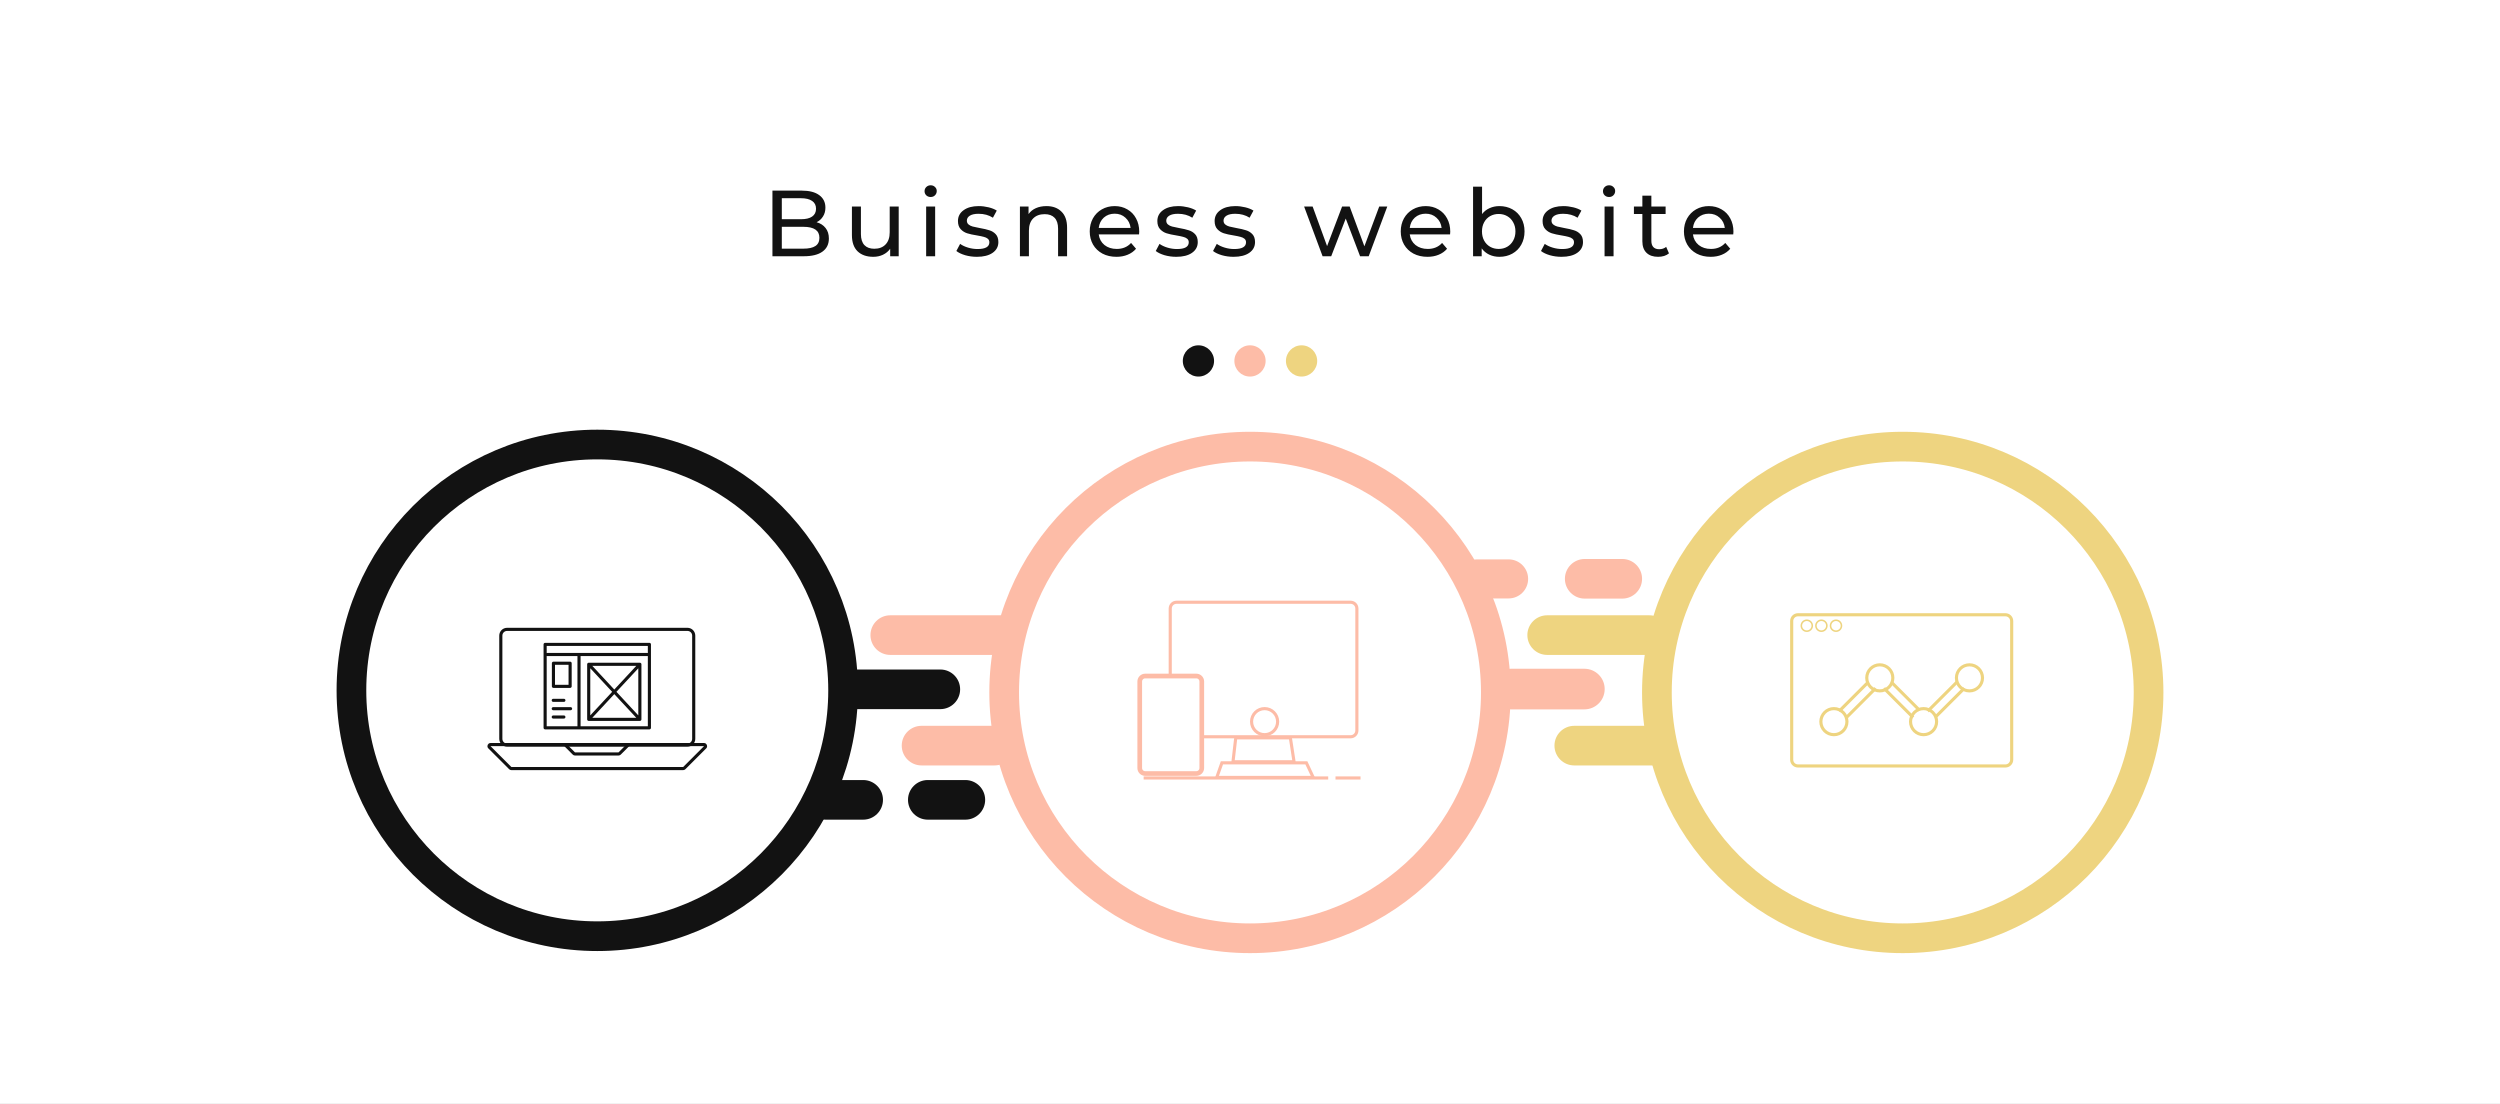
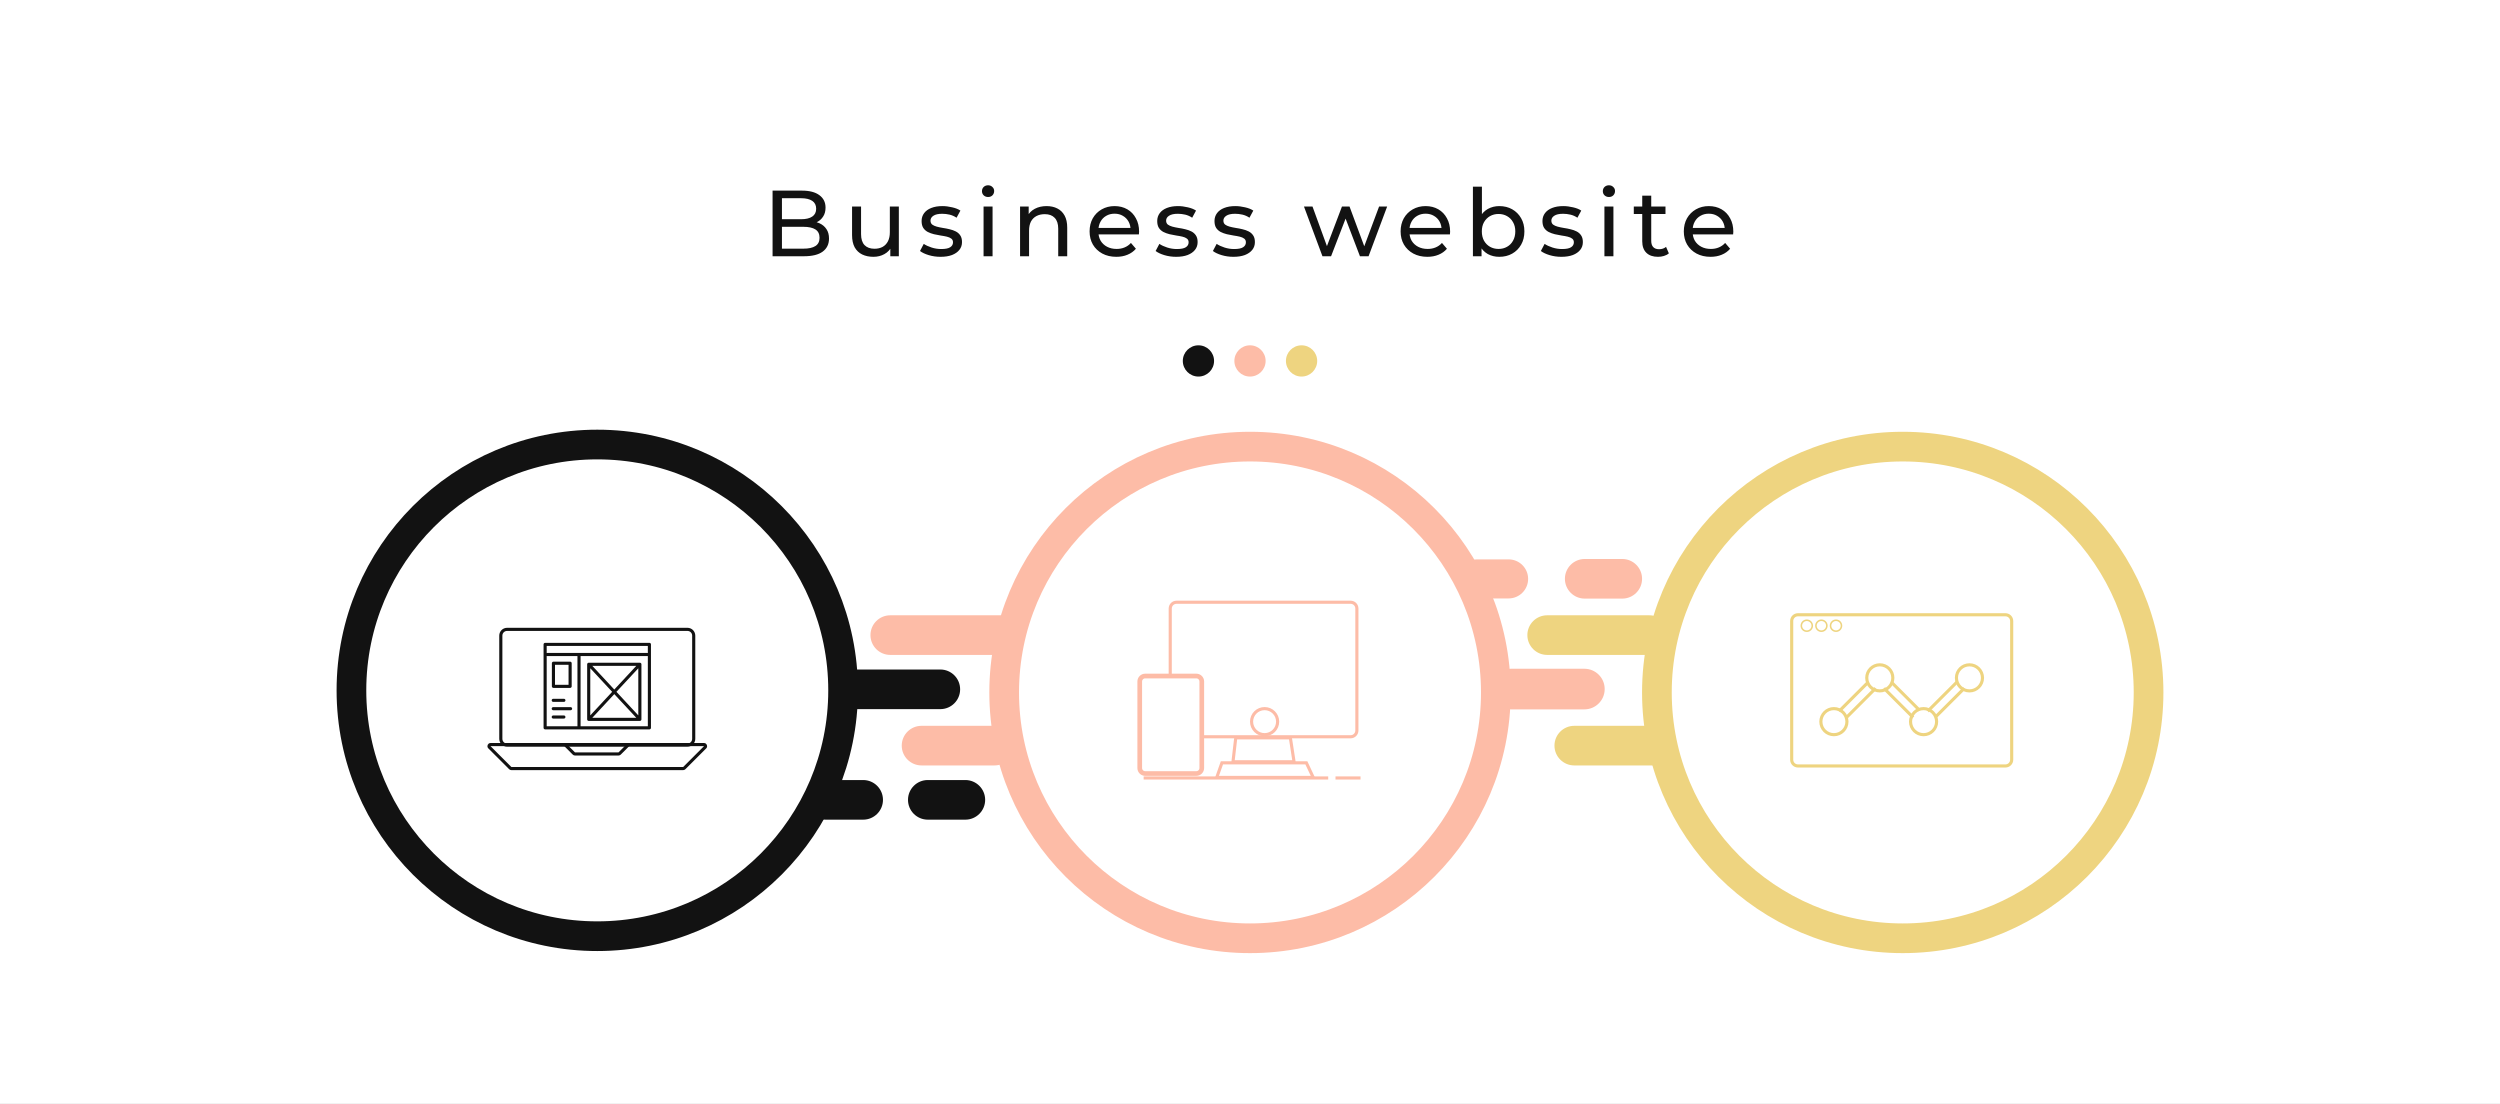
<svg xmlns="http://www.w3.org/2000/svg" width="1600" height="706" viewBox="0 0 1600 706" fill="none">
  <rect width="1600" height="706" fill="white" />
-   <path d="M522.619 142.22C525.059 142.9 526.979 144.14 528.379 145.94C529.779 147.7 530.479 149.94 530.479 152.66C530.479 156.3 529.099 159.1 526.339 161.06C523.619 163.02 519.639 164 514.399 164H494.359V122H513.199C517.999 122 521.699 122.96 524.299 124.88C526.939 126.8 528.259 129.46 528.259 132.86C528.259 135.06 527.739 136.96 526.699 138.56C525.699 140.16 524.339 141.38 522.619 142.22ZM500.359 126.86V140.3H512.659C515.739 140.3 518.099 139.74 519.739 138.62C521.419 137.46 522.259 135.78 522.259 133.58C522.259 131.38 521.419 129.72 519.739 128.6C518.099 127.44 515.739 126.86 512.659 126.86H500.359ZM514.159 159.14C517.559 159.14 520.119 158.58 521.839 157.46C523.559 156.34 524.419 154.58 524.419 152.18C524.419 147.5 520.999 145.16 514.159 145.16H500.359V159.14H514.159ZM575.169 132.2V164H569.709V159.2C568.549 160.84 567.009 162.12 565.089 163.04C563.209 163.92 561.149 164.36 558.909 164.36C554.669 164.36 551.329 163.2 548.889 160.88C546.449 158.52 545.229 155.06 545.229 150.5V132.2H550.989V149.84C550.989 152.92 551.729 155.26 553.209 156.86C554.689 158.42 556.809 159.2 559.569 159.2C562.609 159.2 565.009 158.28 566.769 156.44C568.529 154.6 569.409 152 569.409 148.64V132.2H575.169ZM592.734 132.2L598.494 132.2V164H592.734V132.2ZM595.614 126.08C594.494 126.08 593.554 125.72 592.794 125C592.074 124.28 591.714 123.4 591.714 122.36C591.714 121.32 592.074 120.44 592.794 119.72C593.554 118.96 594.494 118.58 595.614 118.58C596.734 118.58 597.654 118.94 598.374 119.66C599.134 120.34 599.514 121.2 599.514 122.24C599.514 123.32 599.134 124.24 598.374 125C597.654 125.72 596.734 126.08 595.614 126.08ZM625.212 164.36C622.612 164.36 620.112 164.02 617.712 163.34C615.312 162.62 613.432 161.72 612.072 160.64L614.472 156.08C615.872 157.08 617.572 157.88 619.572 158.48C621.572 159.08 623.592 159.38 625.632 159.38C630.672 159.38 633.192 157.94 633.192 155.06C633.192 154.1 632.852 153.34 632.172 152.78C631.492 152.22 630.632 151.82 629.592 151.58C628.592 151.3 627.152 151 625.272 150.68C622.712 150.28 620.612 149.82 618.972 149.3C617.372 148.78 615.992 147.9 614.832 146.66C613.672 145.42 613.092 143.68 613.092 141.44C613.092 138.56 614.292 136.26 616.692 134.54C619.092 132.78 622.312 131.9 626.352 131.9C628.472 131.9 630.592 132.16 632.712 132.68C634.832 133.2 636.572 133.9 637.932 134.78L635.472 139.34C632.872 137.66 629.812 136.82 626.292 136.82C623.852 136.82 621.992 137.22 620.712 138.02C619.432 138.82 618.792 139.88 618.792 141.2C618.792 142.24 619.152 143.06 619.872 143.66C620.592 144.26 621.472 144.7 622.512 144.98C623.592 145.26 625.092 145.58 627.012 145.94C629.572 146.38 631.632 146.86 633.192 147.38C634.792 147.86 636.152 148.7 637.272 149.9C638.392 151.1 638.952 152.78 638.952 154.94C638.952 157.82 637.712 160.12 635.232 161.84C632.792 163.52 629.452 164.36 625.212 164.36ZM669.731 131.9C673.771 131.9 676.971 133.08 679.331 135.44C681.731 137.76 682.931 141.18 682.931 145.7V164H677.171V146.36C677.171 143.28 676.431 140.96 674.951 139.4C673.471 137.84 671.351 137.06 668.591 137.06C665.471 137.06 663.011 137.98 661.211 139.82C659.411 141.62 658.511 144.22 658.511 147.62V164H652.751V132.2H658.271V137C659.431 135.36 660.991 134.1 662.951 133.22C664.951 132.34 667.211 131.9 669.731 131.9ZM729.106 148.28C729.106 148.72 729.066 149.3 728.986 150.02H703.186C703.546 152.82 704.766 155.08 706.846 156.8C708.966 158.48 711.586 159.32 714.706 159.32C718.506 159.32 721.566 158.04 723.886 155.48L727.066 159.2C725.626 160.88 723.826 162.16 721.666 163.04C719.546 163.92 717.166 164.36 714.526 164.36C711.166 164.36 708.186 163.68 705.586 162.32C702.986 160.92 700.966 158.98 699.526 156.5C698.126 154.02 697.426 151.22 697.426 148.1C697.426 145.02 698.106 142.24 699.466 139.76C700.866 137.28 702.766 135.36 705.166 134C707.606 132.6 710.346 131.9 713.386 131.9C716.426 131.9 719.126 132.6 721.486 134C723.886 135.36 725.746 137.28 727.066 139.76C728.426 142.24 729.106 145.08 729.106 148.28ZM713.386 136.76C710.626 136.76 708.306 137.6 706.426 139.28C704.586 140.96 703.506 143.16 703.186 145.88H723.586C723.266 143.2 722.166 141.02 720.286 139.34C718.446 137.62 716.146 136.76 713.386 136.76ZM752.825 164.36C750.225 164.36 747.725 164.02 745.325 163.34C742.925 162.62 741.045 161.72 739.685 160.64L742.085 156.08C743.485 157.08 745.185 157.88 747.185 158.48C749.185 159.08 751.205 159.38 753.245 159.38C758.285 159.38 760.805 157.94 760.805 155.06C760.805 154.1 760.465 153.34 759.785 152.78C759.105 152.22 758.245 151.82 757.205 151.58C756.205 151.3 754.765 151 752.885 150.68C750.325 150.28 748.225 149.82 746.585 149.3C744.985 148.78 743.605 147.9 742.445 146.66C741.285 145.42 740.705 143.68 740.705 141.44C740.705 138.56 741.905 136.26 744.305 134.54C746.705 132.78 749.925 131.9 753.965 131.9C756.085 131.9 758.205 132.16 760.325 132.68C762.445 133.2 764.185 133.9 765.545 134.78L763.085 139.34C760.485 137.66 757.425 136.82 753.905 136.82C751.465 136.82 749.605 137.22 748.325 138.02C747.045 138.82 746.405 139.88 746.405 141.2C746.405 142.24 746.765 143.06 747.485 143.66C748.205 144.26 749.085 144.7 750.125 144.98C751.205 145.26 752.705 145.58 754.625 145.94C757.185 146.38 759.245 146.86 760.805 147.38C762.405 147.86 763.765 148.7 764.885 149.9C766.005 151.1 766.565 152.78 766.565 154.94C766.565 157.82 765.325 160.12 762.845 161.84C760.405 163.52 757.065 164.36 752.825 164.36ZM789.483 164.36C786.883 164.36 784.383 164.02 781.983 163.34C779.583 162.62 777.703 161.72 776.343 160.64L778.743 156.08C780.143 157.08 781.843 157.88 783.843 158.48C785.843 159.08 787.863 159.38 789.903 159.38C794.943 159.38 797.463 157.94 797.463 155.06C797.463 154.1 797.123 153.34 796.443 152.78C795.763 152.22 794.903 151.82 793.863 151.58C792.863 151.3 791.423 151 789.543 150.68C786.983 150.28 784.883 149.82 783.243 149.3C781.643 148.78 780.263 147.9 779.103 146.66C777.943 145.42 777.363 143.68 777.363 141.44C777.363 138.56 778.563 136.26 780.963 134.54C783.363 132.78 786.583 131.9 790.623 131.9C792.743 131.9 794.863 132.16 796.983 132.68C799.103 133.2 800.843 133.9 802.203 134.78L799.743 139.34C797.143 137.66 794.083 136.82 790.563 136.82C788.123 136.82 786.263 137.22 784.983 138.02C783.703 138.82 783.063 139.88 783.063 141.2C783.063 142.24 783.423 143.06 784.143 143.66C784.863 144.26 785.743 144.7 786.783 144.98C787.863 145.26 789.363 145.58 791.283 145.94C793.843 146.38 795.903 146.86 797.463 147.38C799.063 147.86 800.423 148.7 801.543 149.9C802.663 151.1 803.223 152.78 803.223 154.94C803.223 157.82 801.983 160.12 799.503 161.84C797.063 163.52 793.723 164.36 789.483 164.36ZM887.855 132.2L875.975 164H870.455L861.275 139.88L851.975 164H846.455L834.635 132.2H840.095L849.335 157.52L858.935 132.2H863.795L873.215 157.64L882.695 132.2H887.855ZM928.161 148.28C928.161 148.72 928.121 149.3 928.041 150.02H902.241C902.601 152.82 903.821 155.08 905.901 156.8C908.021 158.48 910.641 159.32 913.761 159.32C917.561 159.32 920.621 158.04 922.941 155.48L926.121 159.2C924.681 160.88 922.881 162.16 920.721 163.04C918.601 163.92 916.221 164.36 913.581 164.36C910.221 164.36 907.241 163.68 904.641 162.32C902.041 160.92 900.021 158.98 898.581 156.5C897.181 154.02 896.481 151.22 896.481 148.1C896.481 145.02 897.161 142.24 898.521 139.76C899.921 137.28 901.821 135.36 904.221 134C906.661 132.6 909.401 131.9 912.441 131.9C915.481 131.9 918.181 132.6 920.541 134C922.941 135.36 924.801 137.28 926.121 139.76C927.481 142.24 928.161 145.08 928.161 148.28ZM912.441 136.76C909.681 136.76 907.361 137.6 905.481 139.28C903.641 140.96 902.561 143.16 902.241 145.88H922.641C922.321 143.2 921.221 141.02 919.341 139.34C917.501 137.62 915.201 136.76 912.441 136.76ZM959.619 131.9C962.699 131.9 965.459 132.58 967.899 133.94C970.339 135.3 972.239 137.2 973.599 139.64C974.999 142.08 975.699 144.9 975.699 148.1C975.699 151.3 974.999 154.14 973.599 156.62C972.239 159.06 970.339 160.96 967.899 162.32C965.459 163.68 962.699 164.36 959.619 164.36C957.259 164.36 955.099 163.9 953.139 162.98C951.179 162.06 949.559 160.72 948.279 158.96V164H942.759V119.48H948.519V137C949.799 135.32 951.399 134.06 953.319 133.22C955.239 132.34 957.339 131.9 959.619 131.9ZM959.139 159.32C961.179 159.32 962.999 158.86 964.599 157.94C966.239 156.98 967.519 155.66 968.439 153.98C969.399 152.26 969.879 150.3 969.879 148.1C969.879 145.9 969.399 143.96 968.439 142.28C967.519 140.56 966.239 139.24 964.599 138.32C962.999 137.4 961.179 136.94 959.139 136.94C957.139 136.94 955.319 137.4 953.679 138.32C952.039 139.24 950.759 140.56 949.839 142.28C948.919 143.96 948.459 145.9 948.459 148.1C948.459 150.3 948.919 152.26 949.839 153.98C950.759 155.66 952.039 156.98 953.679 157.94C955.319 158.86 957.139 159.32 959.139 159.32ZM999.378 164.36C996.778 164.36 994.278 164.02 991.878 163.34C989.478 162.62 987.598 161.72 986.238 160.64L988.638 156.08C990.038 157.08 991.738 157.88 993.738 158.48C995.738 159.08 997.758 159.38 999.798 159.38C1004.84 159.38 1007.36 157.94 1007.36 155.06C1007.36 154.1 1007.02 153.34 1006.34 152.78C1005.66 152.22 1004.8 151.82 1003.76 151.58C1002.76 151.3 1001.32 151 999.438 150.68C996.878 150.28 994.778 149.82 993.138 149.3C991.538 148.78 990.158 147.9 988.998 146.66C987.838 145.42 987.258 143.68 987.258 141.44C987.258 138.56 988.458 136.26 990.858 134.54C993.258 132.78 996.478 131.9 1000.52 131.9C1002.64 131.9 1004.76 132.16 1006.88 132.68C1009 133.2 1010.74 133.9 1012.1 134.78L1009.64 139.34C1007.04 137.66 1003.98 136.82 1000.46 136.82C998.018 136.82 996.158 137.22 994.878 138.02C993.598 138.82 992.958 139.88 992.958 141.2C992.958 142.24 993.318 143.06 994.038 143.66C994.758 144.26 995.638 144.7 996.678 144.98C997.758 145.26 999.258 145.58 1001.18 145.94C1003.74 146.38 1005.8 146.86 1007.36 147.38C1008.96 147.86 1010.32 148.7 1011.44 149.9C1012.56 151.1 1013.12 152.78 1013.12 154.94C1013.12 157.82 1011.88 160.12 1009.4 161.84C1006.96 163.52 1003.62 164.36 999.378 164.36ZM1026.92 132.2H1032.68V164H1026.92V132.2ZM1029.8 126.08C1028.68 126.08 1027.74 125.72 1026.98 125C1026.26 124.28 1025.9 123.4 1025.9 122.36C1025.9 121.32 1026.26 120.44 1026.98 119.72C1027.74 118.96 1028.68 118.58 1029.8 118.58C1030.92 118.58 1031.84 118.94 1032.56 119.66C1033.32 120.34 1033.7 121.2 1033.7 122.24C1033.7 123.32 1033.32 124.24 1032.56 125C1031.84 125.72 1030.92 126.08 1029.8 126.08ZM1068.15 162.14C1067.31 162.86 1066.27 163.42 1065.03 163.82C1063.79 164.18 1062.51 164.36 1061.19 164.36C1057.99 164.36 1055.51 163.5 1053.75 161.78C1051.99 160.06 1051.11 157.6 1051.11 154.4V136.94H1045.71V132.2H1051.11V125.24H1056.87V132.2H1065.99V136.94H1056.87V154.16C1056.87 155.88 1057.29 157.2 1058.13 158.12C1059.01 159.04 1060.25 159.5 1061.85 159.5C1063.61 159.5 1065.11 159 1066.35 158L1068.15 162.14ZM1109.4 148.28C1109.4 148.72 1109.36 149.3 1109.28 150.02L1083.48 150.02C1083.84 152.82 1085.06 155.08 1087.14 156.8C1089.26 158.48 1091.88 159.32 1095 159.32C1098.8 159.32 1101.86 158.04 1104.18 155.48L1107.36 159.2C1105.92 160.88 1104.12 162.16 1101.96 163.04C1099.84 163.92 1097.46 164.36 1094.82 164.36C1091.46 164.36 1088.48 163.68 1085.88 162.32C1083.28 160.92 1081.26 158.98 1079.82 156.5C1078.42 154.02 1077.72 151.22 1077.72 148.1C1077.72 145.02 1078.4 142.24 1079.76 139.76C1081.16 137.28 1083.06 135.36 1085.46 134C1087.9 132.6 1090.64 131.9 1093.68 131.9C1096.72 131.9 1099.42 132.6 1101.78 134C1104.18 135.36 1106.04 137.28 1107.36 139.76C1108.72 142.24 1109.4 145.08 1109.4 148.28ZM1093.68 136.76C1090.92 136.76 1088.6 137.6 1086.72 139.28C1084.88 140.96 1083.8 143.16 1083.48 145.88L1103.88 145.88C1103.56 143.2 1102.46 141.02 1100.58 139.34C1098.74 137.62 1096.44 136.76 1093.68 136.76Z" fill="#121212" />
+   <path d="M494.446 164V122H513.286C518.126 122 521.846 122.98 524.446 124.94C527.046 126.86 528.346 129.5 528.346 132.86C528.346 135.14 527.826 137.06 526.786 138.62C525.786 140.18 524.426 141.38 522.706 142.22C520.986 143.06 519.126 143.48 517.126 143.48L518.206 141.68C520.606 141.68 522.726 142.1 524.566 142.94C526.406 143.78 527.866 145.02 528.946 146.66C530.026 148.26 530.566 150.26 530.566 152.66C530.566 156.26 529.206 159.06 526.486 161.06C523.806 163.02 519.806 164 514.486 164H494.446ZM500.446 159.14H514.246C517.566 159.14 520.106 158.58 521.866 157.46C523.626 156.34 524.506 154.58 524.506 152.18C524.506 149.74 523.626 147.96 521.866 146.84C520.106 145.72 517.566 145.16 514.246 145.16H499.906V140.3H512.746C515.786 140.3 518.146 139.74 519.826 138.62C521.506 137.5 522.346 135.82 522.346 133.58C522.346 131.34 521.506 129.66 519.826 128.54C518.146 127.42 515.786 126.86 512.746 126.86H500.446V159.14ZM558.997 164.36C556.277 164.36 553.877 163.86 551.797 162.86C549.757 161.86 548.157 160.34 546.997 158.3C545.877 156.22 545.317 153.62 545.317 150.5V132.2H551.077V149.84C551.077 152.96 551.817 155.3 553.297 156.86C554.817 158.42 556.937 159.2 559.657 159.2C561.657 159.2 563.397 158.8 564.877 158C566.357 157.16 567.497 155.96 568.297 154.4C569.097 152.8 569.497 150.88 569.497 148.64V132.2H575.257V164H569.797V155.42L570.697 157.7C569.657 159.82 568.097 161.46 566.017 162.62C563.937 163.78 561.597 164.36 558.997 164.36ZM601.942 164.36C599.302 164.36 596.782 164 594.382 163.28C592.022 162.56 590.162 161.68 588.802 160.64L591.202 156.08C592.562 157 594.242 157.78 596.242 158.42C598.242 159.06 600.282 159.38 602.362 159.38C605.042 159.38 606.962 159 608.122 158.24C609.322 157.48 609.922 156.42 609.922 155.06C609.922 154.06 609.562 153.28 608.842 152.72C608.122 152.16 607.162 151.74 605.962 151.46C604.802 151.18 603.502 150.94 602.062 150.74C600.622 150.5 599.182 150.22 597.742 149.9C596.302 149.54 594.982 149.06 593.782 148.46C592.582 147.82 591.622 146.96 590.902 145.88C590.182 144.76 589.822 143.28 589.822 141.44C589.822 139.52 590.362 137.84 591.442 136.4C592.522 134.96 594.042 133.86 596.002 133.1C598.002 132.3 600.362 131.9 603.082 131.9C605.162 131.9 607.262 132.16 609.382 132.68C611.542 133.16 613.302 133.86 614.662 134.78L612.202 139.34C610.762 138.38 609.262 137.72 607.702 137.36C606.142 137 604.582 136.82 603.022 136.82C600.502 136.82 598.622 137.24 597.382 138.08C596.142 138.88 595.522 139.92 595.522 141.2C595.522 142.28 595.882 143.12 596.602 143.72C597.362 144.28 598.322 144.72 599.482 145.04C600.682 145.36 602.002 145.64 603.442 145.88C604.882 146.08 606.322 146.36 607.762 146.72C609.202 147.04 610.502 147.5 611.662 148.1C612.862 148.7 613.822 149.54 614.542 150.62C615.302 151.7 615.682 153.14 615.682 154.94C615.682 156.86 615.122 158.52 614.002 159.92C612.882 161.32 611.302 162.42 609.262 163.22C607.222 163.98 604.782 164.36 601.942 164.36ZM629.481 164V132.2H635.241V164H629.481ZM632.361 126.08C631.241 126.08 630.301 125.72 629.541 125C628.821 124.28 628.461 123.4 628.461 122.36C628.461 121.28 628.821 120.38 629.541 119.66C630.301 118.94 631.241 118.58 632.361 118.58C633.481 118.58 634.401 118.94 635.121 119.66C635.881 120.34 636.261 121.2 636.261 122.24C636.261 123.32 635.901 124.24 635.181 125C634.461 125.72 633.521 126.08 632.361 126.08ZM669.819 131.9C672.419 131.9 674.699 132.4 676.659 133.4C678.659 134.4 680.219 135.92 681.339 137.96C682.459 140 683.019 142.58 683.019 145.7V164H677.259V146.36C677.259 143.28 676.499 140.96 674.979 139.4C673.499 137.84 671.399 137.06 668.679 137.06C666.639 137.06 664.859 137.46 663.339 138.26C661.819 139.06 660.639 140.24 659.799 141.8C658.999 143.36 658.599 145.3 658.599 147.62V164H652.839V132.2H658.359V140.78L657.459 138.5C658.499 136.42 660.099 134.8 662.259 133.64C664.419 132.48 666.939 131.9 669.819 131.9ZM714.438 164.36C711.038 164.36 708.038 163.66 705.438 162.26C702.878 160.86 700.878 158.94 699.438 156.5C698.038 154.06 697.338 151.26 697.338 148.1C697.338 144.94 698.018 142.14 699.378 139.7C700.778 137.26 702.678 135.36 705.078 134C707.518 132.6 710.258 131.9 713.298 131.9C716.378 131.9 719.098 132.58 721.458 133.94C723.818 135.3 725.658 137.22 726.978 139.7C728.338 142.14 729.018 145 729.018 148.28C729.018 148.52 728.998 148.8 728.958 149.12C728.958 149.44 728.938 149.74 728.898 150.02H701.838V145.88H725.898L723.558 147.32C723.598 145.28 723.178 143.46 722.298 141.86C721.418 140.26 720.198 139.02 718.638 138.14C717.118 137.22 715.338 136.76 713.298 136.76C711.298 136.76 709.518 137.22 707.958 138.14C706.398 139.02 705.178 140.28 704.298 141.92C703.418 143.52 702.978 145.36 702.978 147.44V148.4C702.978 150.52 703.458 152.42 704.418 154.1C705.418 155.74 706.798 157.02 708.558 157.94C710.318 158.86 712.338 159.32 714.618 159.32C716.498 159.32 718.198 159 719.718 158.36C721.278 157.72 722.638 156.76 723.798 155.48L726.978 159.2C725.538 160.88 723.738 162.16 721.578 163.04C719.458 163.92 717.078 164.36 714.438 164.36ZM752.737 164.36C750.097 164.36 747.577 164 745.177 163.28C742.817 162.56 740.957 161.68 739.597 160.64L741.997 156.08C743.357 157 745.037 157.78 747.037 158.42C749.037 159.06 751.077 159.38 753.157 159.38C755.837 159.38 757.757 159 758.917 158.24C760.117 157.48 760.717 156.42 760.717 155.06C760.717 154.06 760.357 153.28 759.637 152.72C758.917 152.16 757.957 151.74 756.757 151.46C755.597 151.18 754.297 150.94 752.857 150.74C751.417 150.5 749.977 150.22 748.537 149.9C747.097 149.54 745.777 149.06 744.577 148.46C743.377 147.82 742.417 146.96 741.697 145.88C740.977 144.76 740.617 143.28 740.617 141.44C740.617 139.52 741.157 137.84 742.237 136.4C743.317 134.96 744.837 133.86 746.797 133.1C748.797 132.3 751.157 131.9 753.877 131.9C755.957 131.9 758.057 132.16 760.177 132.68C762.337 133.16 764.097 133.86 765.457 134.78L762.997 139.34C761.557 138.38 760.057 137.72 758.497 137.36C756.937 137 755.377 136.82 753.817 136.82C751.297 136.82 749.417 137.24 748.177 138.08C746.937 138.88 746.317 139.92 746.317 141.2C746.317 142.28 746.677 143.12 747.397 143.72C748.157 144.28 749.117 144.72 750.277 145.04C751.477 145.36 752.797 145.64 754.237 145.88C755.677 146.08 757.117 146.36 758.557 146.72C759.997 147.04 761.297 147.5 762.457 148.1C763.657 148.7 764.617 149.54 765.337 150.62C766.097 151.7 766.477 153.14 766.477 154.94C766.477 156.86 765.917 158.52 764.797 159.92C763.677 161.32 762.097 162.42 760.057 163.22C758.017 163.98 755.577 164.36 752.737 164.36ZM789.395 164.36C786.755 164.36 784.235 164 781.835 163.28C779.475 162.56 777.615 161.68 776.255 160.64L778.655 156.08C780.015 157 781.695 157.78 783.695 158.42C785.695 159.06 787.735 159.38 789.815 159.38C792.495 159.38 794.415 159 795.575 158.24C796.775 157.48 797.375 156.42 797.375 155.06C797.375 154.06 797.015 153.28 796.295 152.72C795.575 152.16 794.615 151.74 793.415 151.46C792.255 151.18 790.955 150.94 789.515 150.74C788.075 150.5 786.635 150.22 785.195 149.9C783.755 149.54 782.435 149.06 781.235 148.46C780.035 147.82 779.075 146.96 778.355 145.88C777.635 144.76 777.275 143.28 777.275 141.44C777.275 139.52 777.815 137.84 778.895 136.4C779.975 134.96 781.495 133.86 783.455 133.1C785.455 132.3 787.815 131.9 790.535 131.9C792.615 131.9 794.715 132.16 796.835 132.68C798.995 133.16 800.755 133.86 802.115 134.78L799.655 139.34C798.215 138.38 796.715 137.72 795.155 137.36C793.595 137 792.035 136.82 790.475 136.82C787.955 136.82 786.075 137.24 784.835 138.08C783.595 138.88 782.975 139.92 782.975 141.2C782.975 142.28 783.335 143.12 784.055 143.72C784.815 144.28 785.775 144.72 786.935 145.04C788.135 145.36 789.455 145.64 790.895 145.88C792.335 146.08 793.775 146.36 795.215 146.72C796.655 147.04 797.955 147.5 799.115 148.1C800.315 148.7 801.275 149.54 801.995 150.62C802.755 151.7 803.135 153.14 803.135 154.94C803.135 156.86 802.575 158.52 801.455 159.92C800.335 161.32 798.755 162.42 796.715 163.22C794.675 163.98 792.235 164.36 789.395 164.36ZM846.367 164L834.547 132.2H840.007L850.507 161H847.927L858.847 132.2H863.707L874.387 161H871.867L882.607 132.2H887.767L875.887 164H870.367L860.347 137.72H862.027L851.887 164H846.367ZM913.493 164.36C910.093 164.36 907.093 163.66 904.493 162.26C901.933 160.86 899.933 158.94 898.493 156.5C897.093 154.06 896.393 151.26 896.393 148.1C896.393 144.94 897.073 142.14 898.433 139.7C899.833 137.26 901.733 135.36 904.133 134C906.573 132.6 909.313 131.9 912.353 131.9C915.433 131.9 918.153 132.58 920.513 133.94C922.873 135.3 924.713 137.22 926.033 139.7C927.393 142.14 928.073 145 928.073 148.28C928.073 148.52 928.053 148.8 928.013 149.12C928.013 149.44 927.993 149.74 927.953 150.02H900.893V145.88H924.953L922.613 147.32C922.653 145.28 922.233 143.46 921.353 141.86C920.473 140.26 919.253 139.02 917.693 138.14C916.173 137.22 914.393 136.76 912.353 136.76C910.353 136.76 908.573 137.22 907.013 138.14C905.453 139.02 904.233 140.28 903.353 141.92C902.473 143.52 902.033 145.36 902.033 147.44V148.4C902.033 150.52 902.513 152.42 903.473 154.1C904.473 155.74 905.853 157.02 907.613 157.94C909.373 158.86 911.393 159.32 913.673 159.32C915.553 159.32 917.253 159 918.773 158.36C920.333 157.72 921.693 156.76 922.853 155.48L926.033 159.2C924.593 160.88 922.793 162.16 920.633 163.04C918.513 163.92 916.133 164.36 913.493 164.36ZM959.531 164.36C956.811 164.36 954.351 163.76 952.151 162.56C949.991 161.32 948.271 159.5 946.991 157.1C945.751 154.7 945.131 151.7 945.131 148.1C945.131 144.5 945.771 141.5 947.051 139.1C948.371 136.7 950.111 134.9 952.271 133.7C954.471 132.5 956.891 131.9 959.531 131.9C962.651 131.9 965.411 132.58 967.811 133.94C970.211 135.3 972.111 137.2 973.511 139.64C974.911 142.04 975.611 144.86 975.611 148.1C975.611 151.34 974.911 154.18 973.511 156.62C972.111 159.06 970.211 160.96 967.811 162.32C965.411 163.68 962.651 164.36 959.531 164.36ZM942.671 164V119.48H948.431V140.66L947.831 148.04L948.191 155.42V164H942.671ZM959.051 159.32C961.091 159.32 962.911 158.86 964.511 157.94C966.151 157.02 967.431 155.72 968.351 154.04C969.311 152.32 969.791 150.34 969.791 148.1C969.791 145.82 969.311 143.86 968.351 142.22C967.431 140.54 966.151 139.24 964.511 138.32C962.911 137.4 961.091 136.94 959.051 136.94C957.051 136.94 955.231 137.4 953.591 138.32C951.991 139.24 950.711 140.54 949.751 142.22C948.831 143.86 948.371 145.82 948.371 148.1C948.371 150.34 948.831 152.32 949.751 154.04C950.711 155.72 951.991 157.02 953.591 157.94C955.231 158.86 957.051 159.32 959.051 159.32ZM999.29 164.36C996.65 164.36 994.13 164 991.73 163.28C989.37 162.56 987.51 161.68 986.15 160.64L988.55 156.08C989.91 157 991.59 157.78 993.59 158.42C995.59 159.06 997.63 159.38 999.71 159.38C1002.39 159.38 1004.31 159 1005.47 158.24C1006.67 157.48 1007.27 156.42 1007.27 155.06C1007.27 154.06 1006.91 153.28 1006.19 152.72C1005.47 152.16 1004.51 151.74 1003.31 151.46C1002.15 151.18 1000.85 150.94 999.41 150.74C997.97 150.5 996.53 150.22 995.09 149.9C993.65 149.54 992.33 149.06 991.13 148.46C989.93 147.82 988.97 146.96 988.25 145.88C987.53 144.76 987.17 143.28 987.17 141.44C987.17 139.52 987.71 137.84 988.79 136.4C989.87 134.96 991.39 133.86 993.35 133.1C995.35 132.3 997.71 131.9 1000.43 131.9C1002.51 131.9 1004.61 132.16 1006.73 132.68C1008.89 133.16 1010.65 133.86 1012.01 134.78L1009.55 139.34C1008.11 138.38 1006.61 137.72 1005.05 137.36C1003.49 137 1001.93 136.82 1000.37 136.82C997.85 136.82 995.97 137.24 994.73 138.08C993.49 138.88 992.87 139.92 992.87 141.2C992.87 142.28 993.23 143.12 993.95 143.72C994.71 144.28 995.67 144.72 996.83 145.04C998.03 145.36 999.35 145.64 1000.79 145.88C1002.23 146.08 1003.67 146.36 1005.11 146.72C1006.55 147.04 1007.85 147.5 1009.01 148.1C1010.21 148.7 1011.17 149.54 1011.89 150.62C1012.65 151.7 1013.03 153.14 1013.03 154.94C1013.03 156.86 1012.47 158.52 1011.35 159.92C1010.23 161.32 1008.65 162.42 1006.61 163.22C1004.57 163.98 1002.13 164.36 999.29 164.36ZM1026.83 164V132.2H1032.59V164H1026.83ZM1029.71 126.08C1028.59 126.08 1027.65 125.72 1026.89 125C1026.17 124.28 1025.81 123.4 1025.81 122.36C1025.81 121.28 1026.17 120.38 1026.89 119.66C1027.65 118.94 1028.59 118.58 1029.71 118.58C1030.83 118.58 1031.75 118.94 1032.47 119.66C1033.23 120.34 1033.61 121.2 1033.61 122.24C1033.61 123.32 1033.25 124.24 1032.53 125C1031.81 125.72 1030.87 126.08 1029.71 126.08ZM1061.11 164.36C1057.91 164.36 1055.43 163.5 1053.67 161.78C1051.91 160.06 1051.03 157.6 1051.03 154.4V125.24H1056.79V154.16C1056.79 155.88 1057.21 157.2 1058.05 158.12C1058.93 159.04 1060.17 159.5 1061.77 159.5C1063.57 159.5 1065.07 159 1066.27 158L1068.07 162.14C1067.19 162.9 1066.13 163.46 1064.89 163.82C1063.69 164.18 1062.43 164.36 1061.11 164.36ZM1045.63 136.94V132.2H1065.91V136.94H1045.63ZM1094.74 164.36C1091.34 164.36 1088.34 163.66 1085.74 162.26C1083.18 160.86 1081.18 158.94 1079.74 156.5C1078.34 154.06 1077.64 151.26 1077.64 148.1C1077.64 144.94 1078.32 142.14 1079.68 139.7C1081.08 137.26 1082.98 135.36 1085.38 134C1087.82 132.6 1090.56 131.9 1093.6 131.9C1096.68 131.9 1099.4 132.58 1101.76 133.94C1104.12 135.3 1105.96 137.22 1107.28 139.7C1108.64 142.14 1109.32 145 1109.32 148.28C1109.32 148.52 1109.3 148.8 1109.26 149.12C1109.26 149.44 1109.24 149.74 1109.2 150.02L1082.14 150.02V145.88L1106.2 145.88L1103.86 147.32C1103.9 145.28 1103.48 143.46 1102.6 141.86C1101.72 140.26 1100.5 139.02 1098.94 138.14C1097.42 137.22 1095.64 136.76 1093.6 136.76C1091.6 136.76 1089.82 137.22 1088.26 138.14C1086.7 139.02 1085.48 140.28 1084.6 141.92C1083.72 143.52 1083.28 145.36 1083.28 147.44V148.4C1083.28 150.52 1083.76 152.42 1084.72 154.1C1085.72 155.74 1087.1 157.02 1088.86 157.94C1090.62 158.86 1092.64 159.32 1094.92 159.32C1096.8 159.32 1098.5 159 1100.02 158.36C1101.58 157.72 1102.94 156.76 1104.1 155.48L1107.28 159.2C1105.84 160.88 1104.04 162.16 1101.88 163.04C1099.76 163.92 1097.38 164.36 1094.74 164.36Z" fill="#121212" />
  <circle cx="767" cy="231" r="10" fill="#121212" />
  <circle cx="800" cy="231" r="10" fill="#FDBCA7" />
  <circle cx="833" cy="231" r="10" fill="#EED480" />
  <rect x="531.734" y="428.486" width="82.749" height="25.359" rx="12.679" fill="#121212" />
  <rect x="515.719" y="499.223" width="49.383" height="25.359" rx="12.679" fill="#121212" />
  <rect x="581.117" y="499.223" width="49.383" height="25.359" rx="12.679" fill="#121212" />
  <circle cx="382.251" cy="441.833" r="157.333" stroke="#121212" stroke-width="19" />
  <path d="M348.883 412.415H415.616V465.799H348.883V412.415Z" fill="white" />
  <path d="M354.203 424.466H364.88V439.258H354.203V424.466Z" fill="white" />
  <path d="M409.518 460.391H376.781V425.149H409.518V443.797V460.391Z" fill="white" />
  <path d="M350.295 418.894H414.449M370.571 464.954V418.894M348.883 412.415H415.616V465.799H348.883V412.415Z" stroke="#121212" stroke-width="2" stroke-miterlimit="10" stroke-linecap="round" stroke-linejoin="round" />
  <path d="M354.078 448.212H360.882M354.078 453.551H365.166M354.078 458.89H360.882M376.779 460.391L409.516 425.149M376.779 425.149L409.516 460.391M354.2 424.466H364.877V439.258H354.2V424.466ZM409.516 460.391H376.779V425.149H409.516V443.797V460.391Z" stroke="#121212" stroke-width="2" stroke-miterlimit="10" stroke-linecap="round" stroke-linejoin="round" />
  <rect x="320.523" y="402.793" width="123.458" height="74.076" rx="4" stroke="#121212" stroke-width="2" />
  <path d="M402.273 476.534L450.576 476.534C451.466 476.534 451.913 477.611 451.283 478.241L437.934 491.59C437.746 491.777 437.492 491.882 437.227 491.882H327.278C327.013 491.882 326.759 491.777 326.571 491.59L313.223 478.241C312.593 477.611 313.039 476.534 313.93 476.534L361.565 476.534M402.273 476.534L396.56 482.247C396.372 482.434 396.118 482.54 395.852 482.54H367.986C367.72 482.54 367.466 482.434 367.279 482.247L361.565 476.534M402.273 476.534L361.565 476.534" stroke="#121212" stroke-width="2" stroke-linejoin="round" />
  <rect width="90.757" height="25.359" rx="12.679" transform="matrix(-1 0 0 1 1068.27 393.785)" fill="#EED480" />
  <rect width="77.41" height="25.359" rx="12.679" transform="matrix(-1 0 0 1 1072.27 464.522)" fill="#EED480" />
  <circle r="157.333" transform="matrix(-1 0 0 1 1217.75 443.167)" stroke="#EED480" stroke-width="19" />
  <path d="M1146.68 397.45C1146.68 395.241 1148.47 393.45 1150.68 393.45H1283.48C1285.69 393.45 1287.48 395.241 1287.48 397.45V407.799V486.215C1287.48 488.424 1285.69 490.215 1283.48 490.215H1150.68C1148.47 490.215 1146.68 488.424 1146.68 486.215V407.799V397.45Z" stroke="#EED480" stroke-width="2" />
  <circle cx="1156.35" cy="400.458" r="3.504" stroke="#EED480" />
  <circle cx="1165.69" cy="400.458" r="3.504" stroke="#EED480" />
  <circle cx="1175.04" cy="400.458" r="3.504" stroke="#EED480" />
  <circle cx="1173.7" cy="461.853" r="8.343" stroke="#EED480" stroke-width="2" />
  <circle cx="1203.07" cy="433.825" r="8.343" stroke="#EED480" stroke-width="2" />
  <circle cx="1231.09" cy="461.853" r="8.343" stroke="#EED480" stroke-width="2" />
  <circle cx="1260.46" cy="433.825" r="8.343" stroke="#EED480" stroke-width="2" />
  <path d="M1195.72 436.494L1177.04 455.179" stroke="#EED480" stroke-width="2" stroke-linejoin="round" />
  <path d="M1252.45 436.494L1233.76 455.179" stroke="#EED480" stroke-width="2" stroke-linejoin="round" />
  <path d="M1210.4 436.494L1228.42 454.512" stroke="#EED480" stroke-width="2" stroke-linejoin="round" />
  <path d="M1200.4 440.498L1181.71 459.183" stroke="#EED480" stroke-width="2" stroke-linejoin="round" />
  <path d="M1257.12 440.498L1238.43 459.183" stroke="#EED480" stroke-width="2" stroke-linejoin="round" />
  <path d="M1205.74 440.498L1224.42 459.183" stroke="#EED480" stroke-width="2" stroke-linejoin="round" />
  <rect x="954" y="428" width="73" height="26" rx="13" fill="#FDBCA7" />
  <rect x="933" y="358" width="45" height="25" rx="12.5" fill="#FDBCA7" />
  <rect x="1001.54" y="357.749" width="49.383" height="25.359" rx="12.679" fill="#FDBCA7" />
  <rect x="557.094" y="393.785" width="97.43" height="25.359" rx="12.679" fill="#FDBCA7" />
  <rect x="577.113" y="464.522" width="72.072" height="25.359" rx="12.679" fill="#FDBCA7" />
  <circle cx="800.005" cy="443.167" r="157.333" stroke="#FDBCA7" stroke-width="19" />
  <path d="M752.949 385.442H864.403C866.613 385.442 868.403 387.233 868.403 389.442V398.132V452.51V467.53C868.403 469.739 866.613 471.53 864.403 471.53H752.949C750.74 471.53 748.949 469.739 748.949 467.53V452.51V398.132V389.442C748.949 387.233 750.74 385.442 752.949 385.442Z" stroke="#FDBCA7" stroke-width="2" />
  <circle cx="809.343" cy="461.853" r="8.343" stroke="#FDBCA7" stroke-width="2" />
  <path d="M789.11 487.546L790.882 472.195H825.836L828.197 487.546H789.11Z" stroke="#FDBCA7" stroke-width="2" />
  <path d="M778.726 497.556L782.024 488.211H836.07L840.468 497.556H778.726Z" stroke="#FDBCA7" stroke-width="2" />
  <path d="M731.934 497.888H850.051" stroke="#FDBCA7" stroke-width="2" stroke-linejoin="round" />
  <path d="M854.723 497.888L870.739 497.888" stroke="#FDBCA7" stroke-width="2" stroke-linejoin="round" />
  <rect x="729.43" y="432.655" width="39.709" height="62.398" rx="3.5" fill="white" stroke="#FDBCA7" stroke-width="3" />
</svg>
